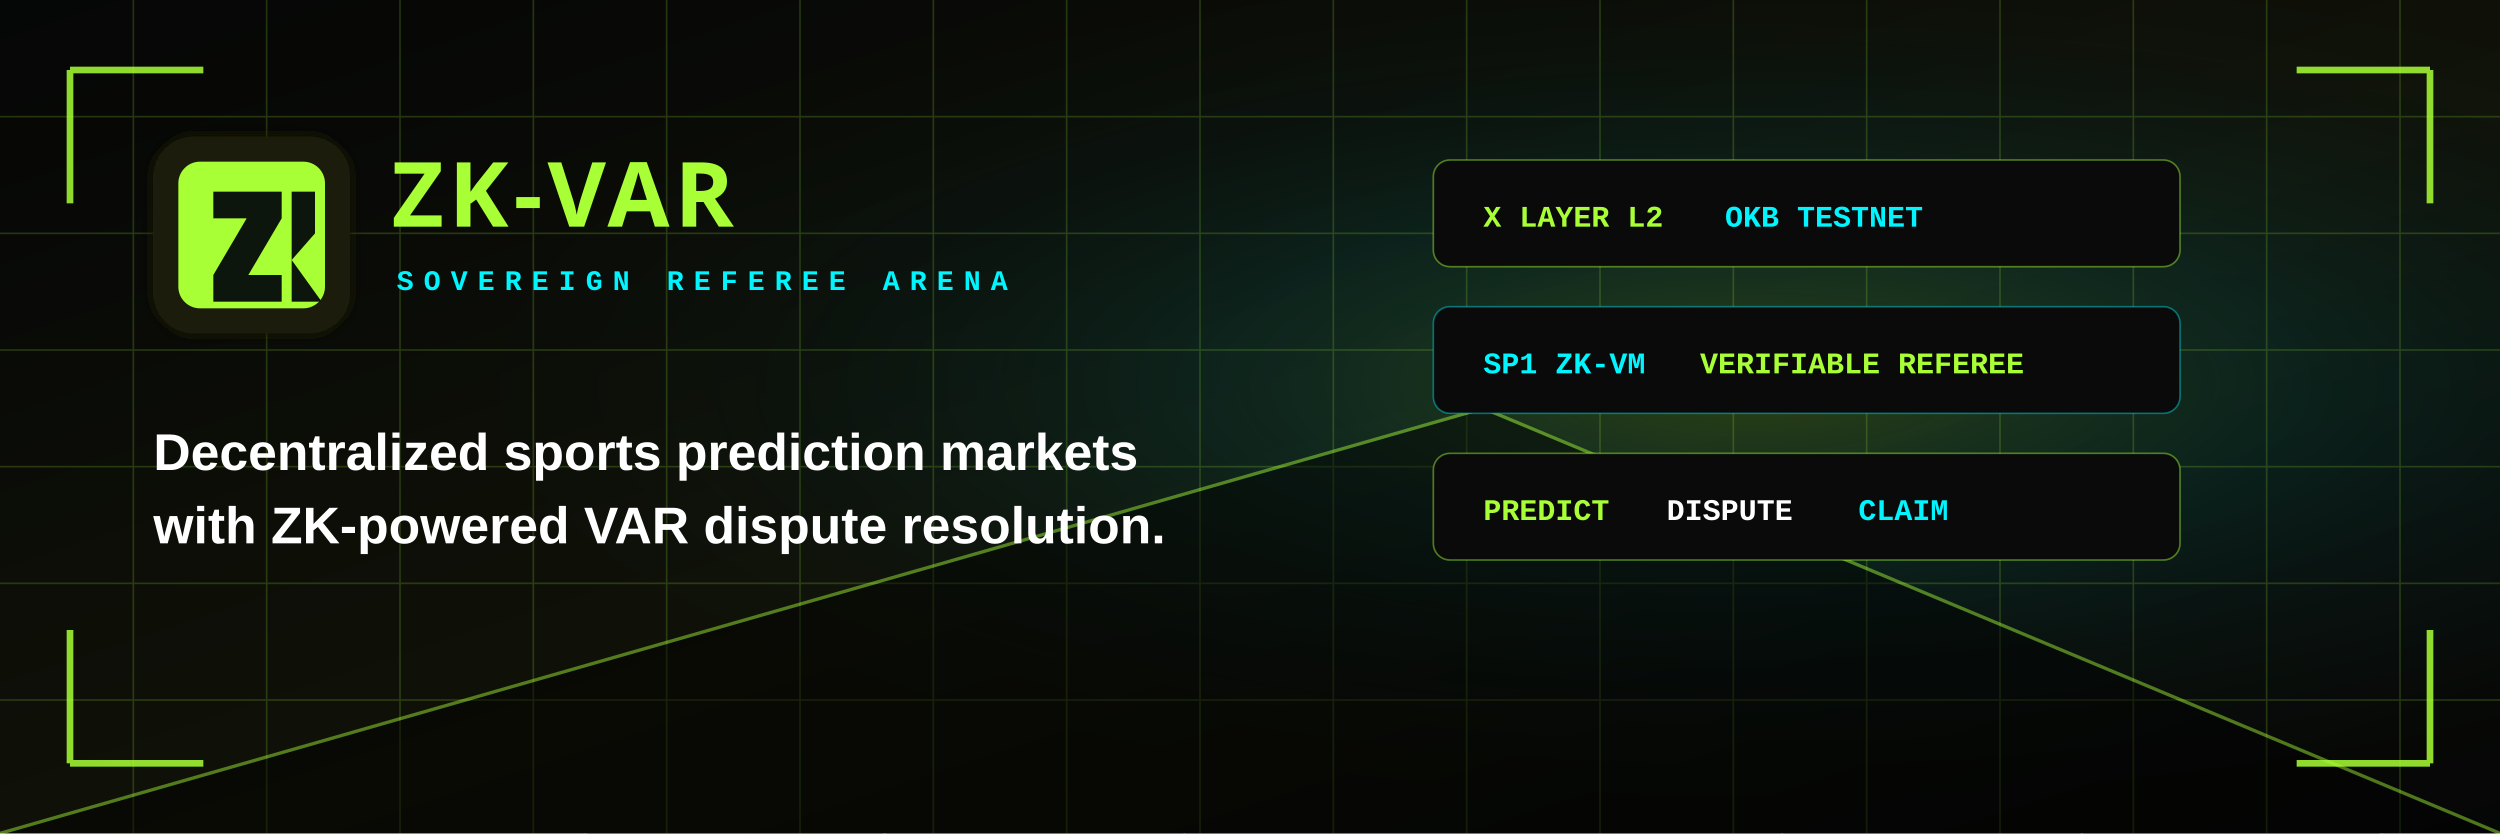
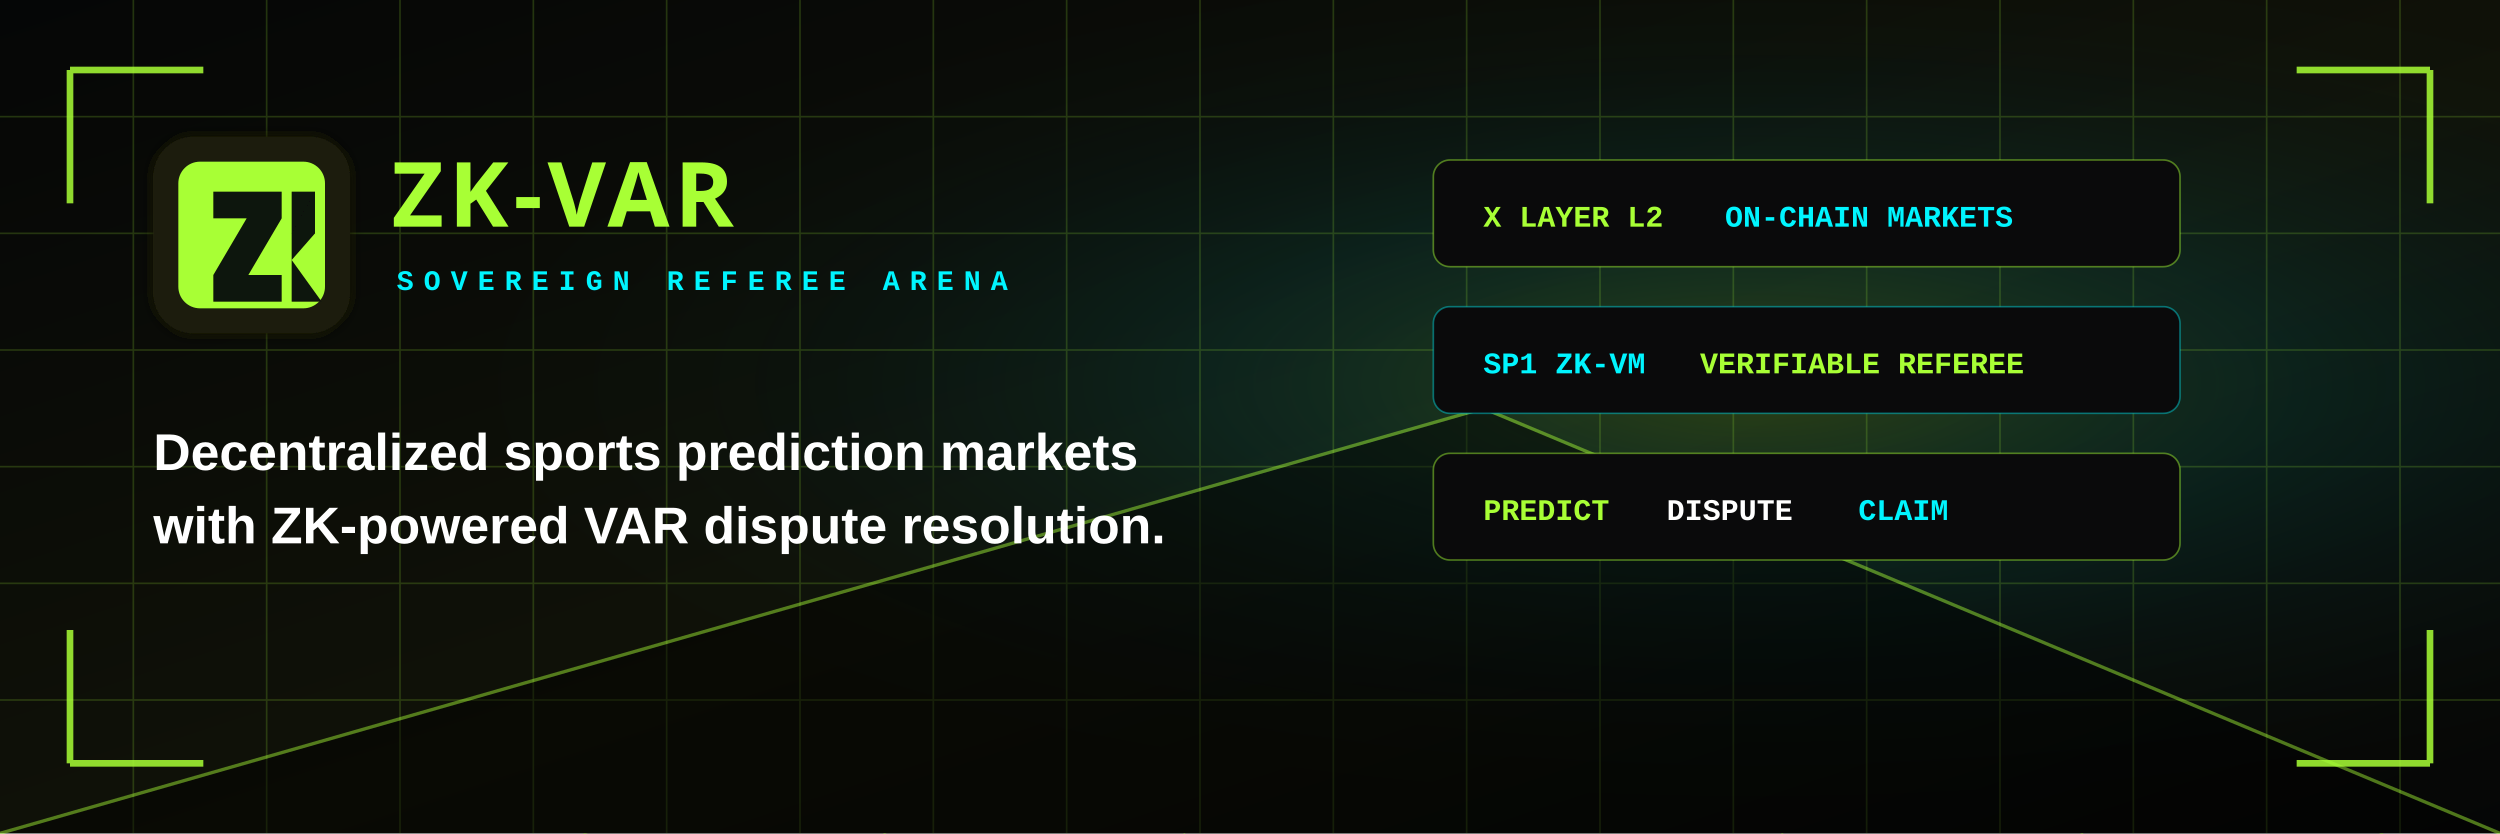
<svg xmlns="http://www.w3.org/2000/svg" viewBox="0 0 1500 500" role="img" aria-label="ZK-VAR Twitter cover">
  <defs>
    <linearGradient id="bg" x1="0" x2="1" y1="0" y2="1">
      <stop offset="0" stop-color="#050606" />
      <stop offset=".55" stop-color="#101208" />
      <stop offset="1" stop-color="#050606" />
    </linearGradient>
    <radialGradient id="pulse" cx="70%" cy="46%" r="55%">
      <stop offset="0" stop-color="#A8FF35" stop-opacity=".2" />
      <stop offset=".4" stop-color="#00F5FF" stop-opacity=".08" />
      <stop offset="1" stop-color="#000000" stop-opacity="0" />
    </radialGradient>
    <filter id="glow" x="-30%" y="-30%" width="160%" height="160%">
      <feGaussianBlur stdDeviation="4" result="blur" />
      <feMerge>
        <feMergeNode in="blur" />
        <feMergeNode in="SourceGraphic" />
      </feMerge>
    </filter>
  </defs>
  <rect width="1500" height="500" fill="url(#bg)" />
  <rect width="1500" height="500" fill="url(#pulse)" />
  <g opacity=".18" stroke="#A8FF35" stroke-width="1">
    <path d="M0 70h1500M0 140h1500M0 210h1500M0 280h1500M0 350h1500M0 420h1500" />
    <path d="M80 0v500M160 0v500M240 0v500M320 0v500M400 0v500M480 0v500M560 0v500M640 0v500M720 0v500M800 0v500M880 0v500M960 0v500M1040 0v500M1120 0v500M1200 0v500M1280 0v500M1360 0v500M1440 0v500" />
  </g>
  <g opacity=".45" stroke="#A8FF35" stroke-width="2">
    <path d="M710 500L890 245L1070 500M530 500L890 245L1250 500M350 500L890 245L1430 500" />
    <path d="M0 500L890 245L1500 500" />
  </g>
  <g filter="url(#glow)">
    <rect x="92" y="82" width="118" height="118" rx="24" fill="#1B1D0E" />
    <rect x="107" y="97" width="88" height="88" rx="13" fill="#A8FF35" />
    <path d="M128 115h41v16l-20 34h20v16h-41v-16l20-34h-20z" fill="#101208" />
    <path d="M175 115h14v25l-14 16z" fill="#101208" />
    <path d="M175 181v-25l18 25z" fill="#101208" />
    <path d="M189 140h-14l14-25z" fill="#101208" opacity=".72" />
  </g>
  <g>
    <text x="235" y="136" fill="#A8FF35" font-family="Arial Black, Impact, sans-serif" font-size="54" font-weight="900" letter-spacing="3">ZK-VAR</text>
    <text x="238" y="174" fill="#00F5FF" font-family="Consolas, 'Courier New', monospace" font-size="17" font-weight="700" letter-spacing="6">SOVEREIGN REFEREE ARENA</text>
    <text x="92" y="282" fill="#FFFFFF" font-family="Arial, sans-serif" font-size="31" font-weight="700">Decentralized sports prediction markets</text>
    <text x="92" y="326" fill="#FFFFFF" font-family="Arial, sans-serif" font-size="31" font-weight="700">with ZK-powered VAR dispute resolution.</text>
  </g>
  <g font-family="Consolas, 'Courier New', monospace" font-size="18" font-weight="700">
    <rect x="860" y="96" width="448" height="64" rx="10" fill="#0A0A0B" stroke="#A8FF35" stroke-opacity=".45" />
    <text x="890" y="136" fill="#A8FF35">X LAYER L2</text>
-     <text x="1035" y="136" fill="#00F5FF">OKB TESTNET</text>
+     <text x="1035" y="136" fill="#00F5FF">ON-CHAIN MARKETS</text>
    <rect x="860" y="184" width="448" height="64" rx="10" fill="#0A0A0B" stroke="#00F5FF" stroke-opacity=".4" />
    <text x="890" y="224" fill="#00F5FF">SP1 ZK-VM</text>
    <text x="1020" y="224" fill="#A8FF35">VERIFIABLE REFEREE</text>
    <rect x="860" y="272" width="448" height="64" rx="10" fill="#0A0A0B" stroke="#A8FF35" stroke-opacity=".45" />
    <text x="890" y="312" fill="#A8FF35">PREDICT</text>
    <text x="1000" y="312" fill="#FFFFFF">DISPUTE</text>
    <text x="1115" y="312" fill="#00F5FF">CLAIM</text>
  </g>
  <g stroke="#A8FF35" stroke-width="4" fill="none" opacity=".85">
    <path d="M42 42h80M42 42v80M1458 42h-80M1458 42v80M42 458h80M42 458v-80M1458 458h-80M1458 458v-80" />
  </g>
</svg>
